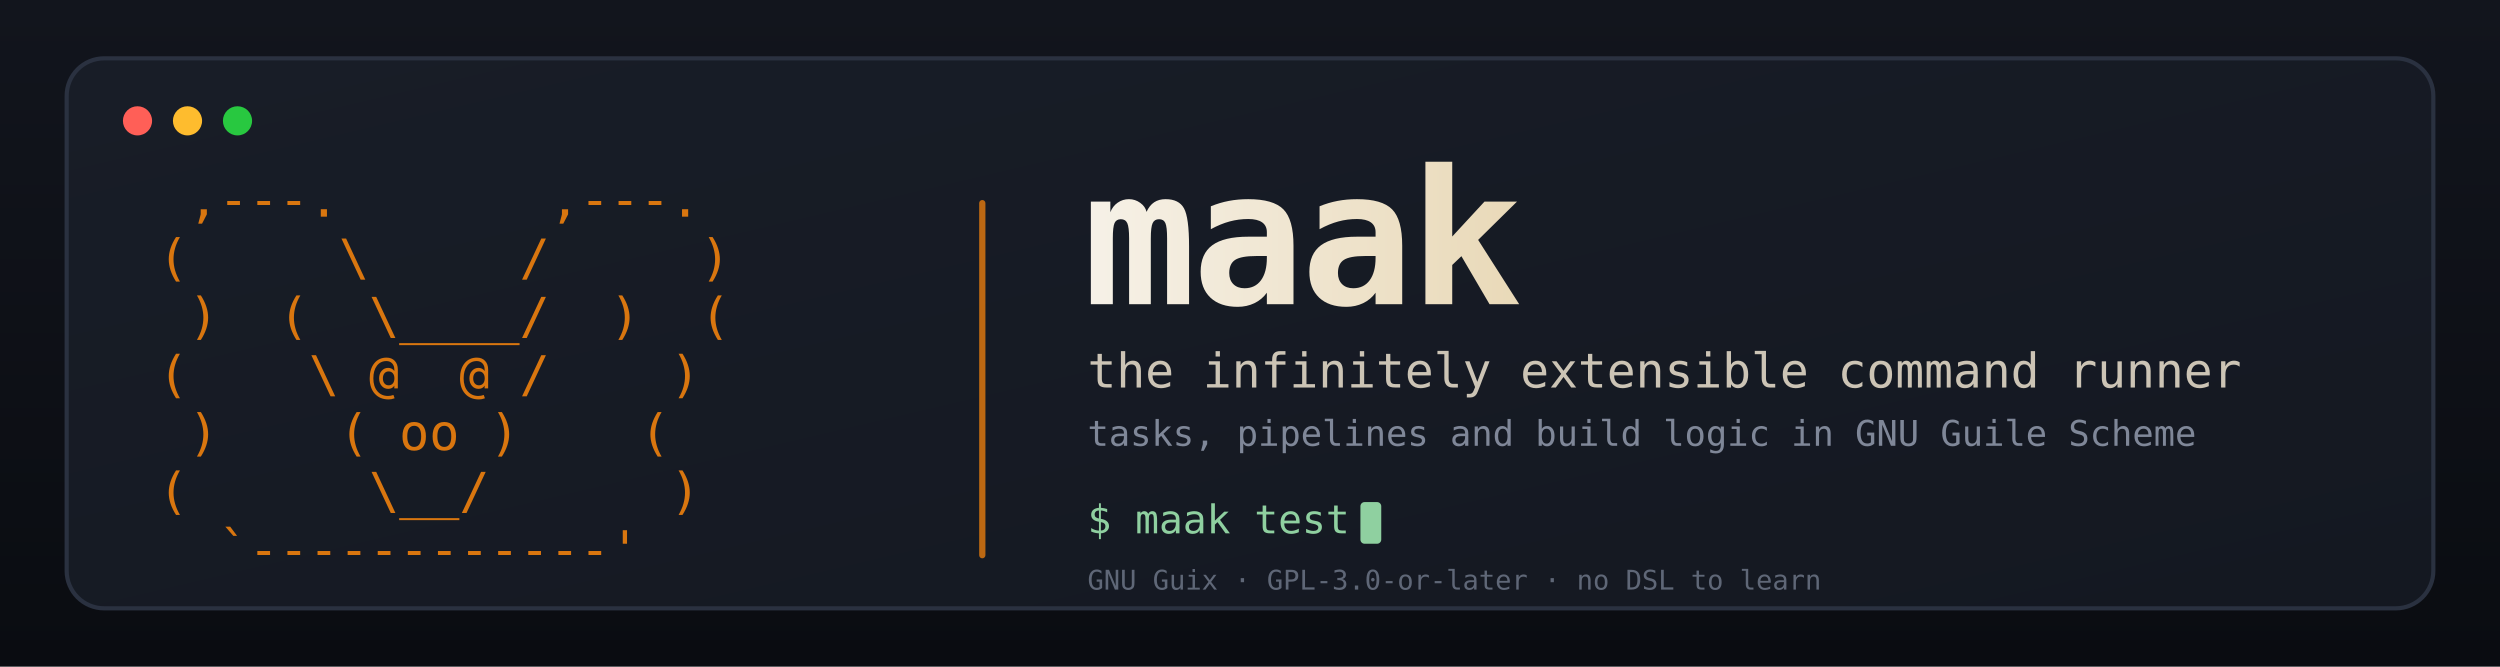
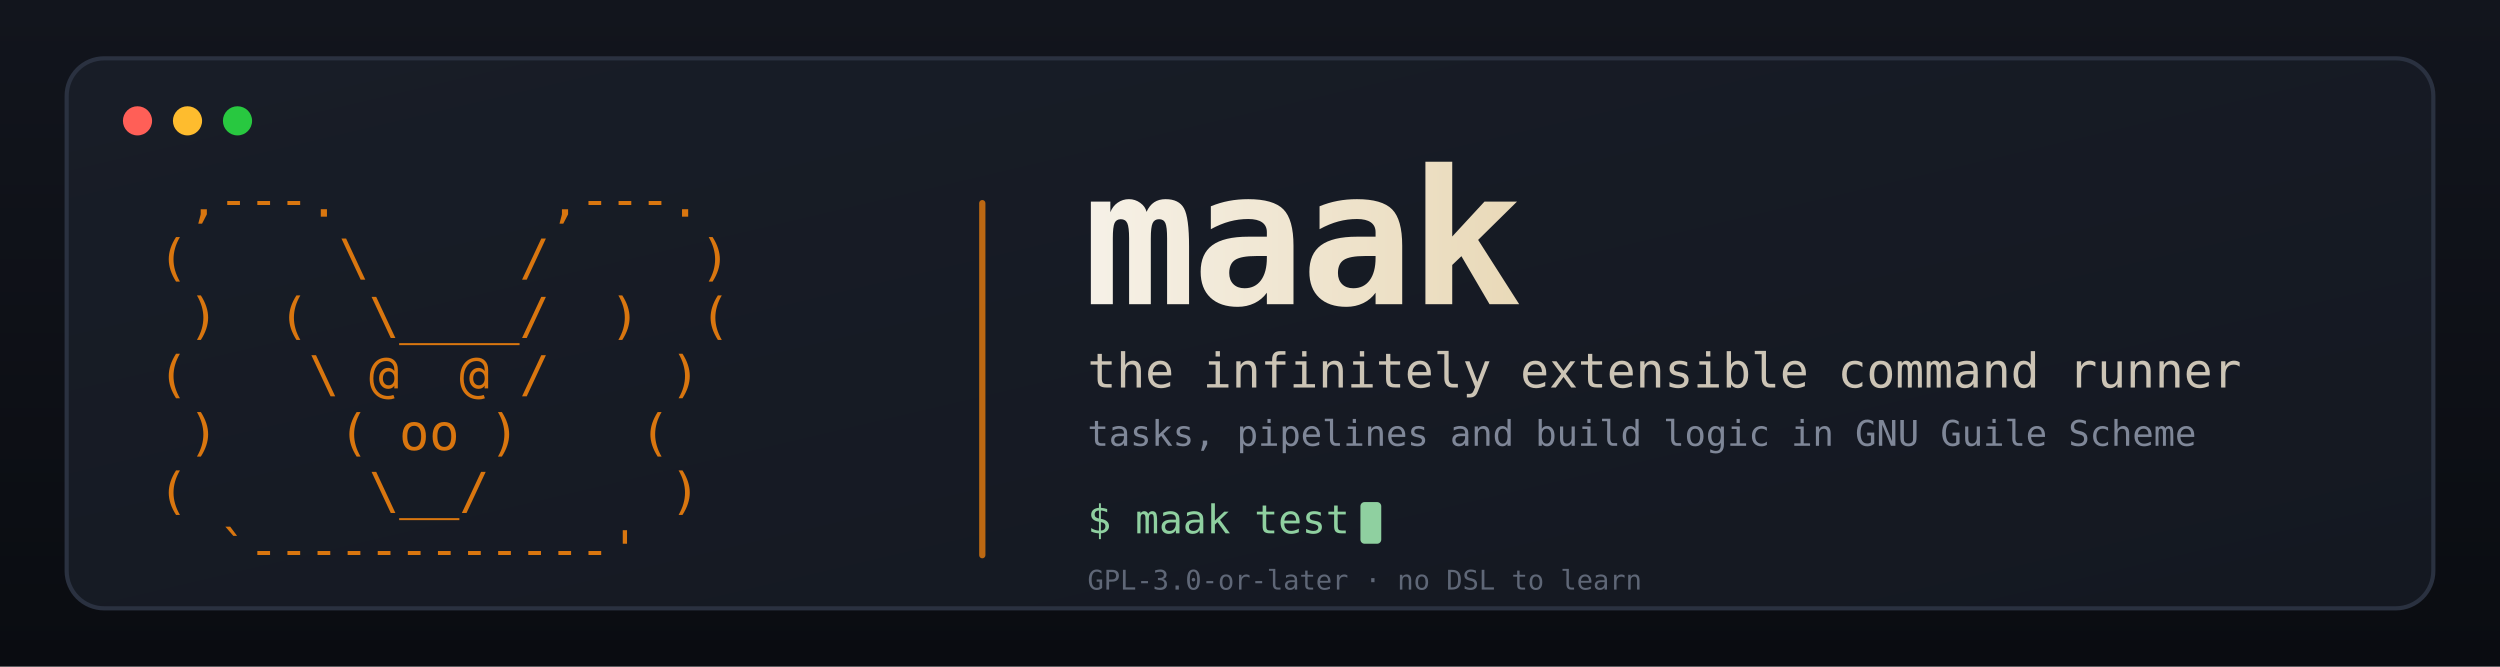
<svg xmlns="http://www.w3.org/2000/svg" width="1200" height="320" viewBox="0 0 1200 320" role="img" aria-labelledby="banner-title banner-desc">
  <defs>
    <linearGradient id="page" x1="0" y1="0" x2="0" y2="1">
      <stop offset="0" stop-color="#12151d" />
      <stop offset="1" stop-color="#0a0c11" />
    </linearGradient>
    <linearGradient id="panel" x1="0" y1="0" x2="1" y2="1">
      <stop offset="0" stop-color="#181d27" />
      <stop offset="1" stop-color="#141821" />
    </linearGradient>
    <linearGradient id="wordmark" x1="0" y1="0" x2="1" y2="0">
      <stop offset="0" stop-color="#f6f1e7" />
      <stop offset="1" stop-color="#e9d9b8" />
    </linearGradient>
  </defs>
  <rect width="1200" height="320" fill="url(#page)" />
  <rect x="32" y="28" width="1136" height="264" rx="18" fill="url(#panel)" stroke="#2a3140" stroke-width="2" />
  <circle cx="66" cy="58" r="7" fill="#ff5f57" />
  <circle cx="90" cy="58" r="7" fill="#febc2e" />
  <circle cx="114" cy="58" r="7" fill="#28c840" />
  <g font-family="'DejaVu Sans Mono','Liberation Mono','Courier New',monospace" font-size="24" fill="#d9760f" xml:space="preserve" style="white-space:pre">
    <text x="76" y="104"> ,---.       ,---.</text>
    <text x="76" y="132">(     \     /     )</text>
    <text x="76" y="160"> )  (  \____/  )  (</text>
    <text x="76" y="188">(    \ @  @ /    )</text>
    <text x="76" y="216"> )    ( oo )    (</text>
    <text x="76" y="244">(      \__/      )</text>
    <text x="76" y="272">  `------------'</text>
  </g>
  <rect x="470" y="96" width="3" height="172" rx="1.5" fill="#d9760f" opacity="0.85" />
  <g font-family="'DejaVu Sans Mono','Liberation Mono','Courier New',monospace">
    <text x="520" y="146" font-size="90" font-weight="700" fill="url(#wordmark)" letter-spacing="-2">maak</text>
    <text x="522" y="186" font-size="23" fill="#ccc4b5">the infinitely extensible command runner</text>
    <text x="522" y="214" font-size="17" fill="#7f8798">tasks, pipelines and build logic in GNU Guile Scheme</text>
    <text x="522" y="256" font-size="19" fill="#8fd0a0" xml:space="preserve">$ maak test</text>
    <rect x="653" y="241" width="10" height="20" rx="2" fill="#8fd0a0" />
-     <text x="522" y="283" font-size="13" fill="#5f6777">GNU Guix · GPL-3.0-or-later · no DSL to learn</text>
+     <text x="522" y="283" font-size="13" fill="#5f6777">GPL-3.0-or-later · no DSL to learn</text>
  </g>
</svg>
